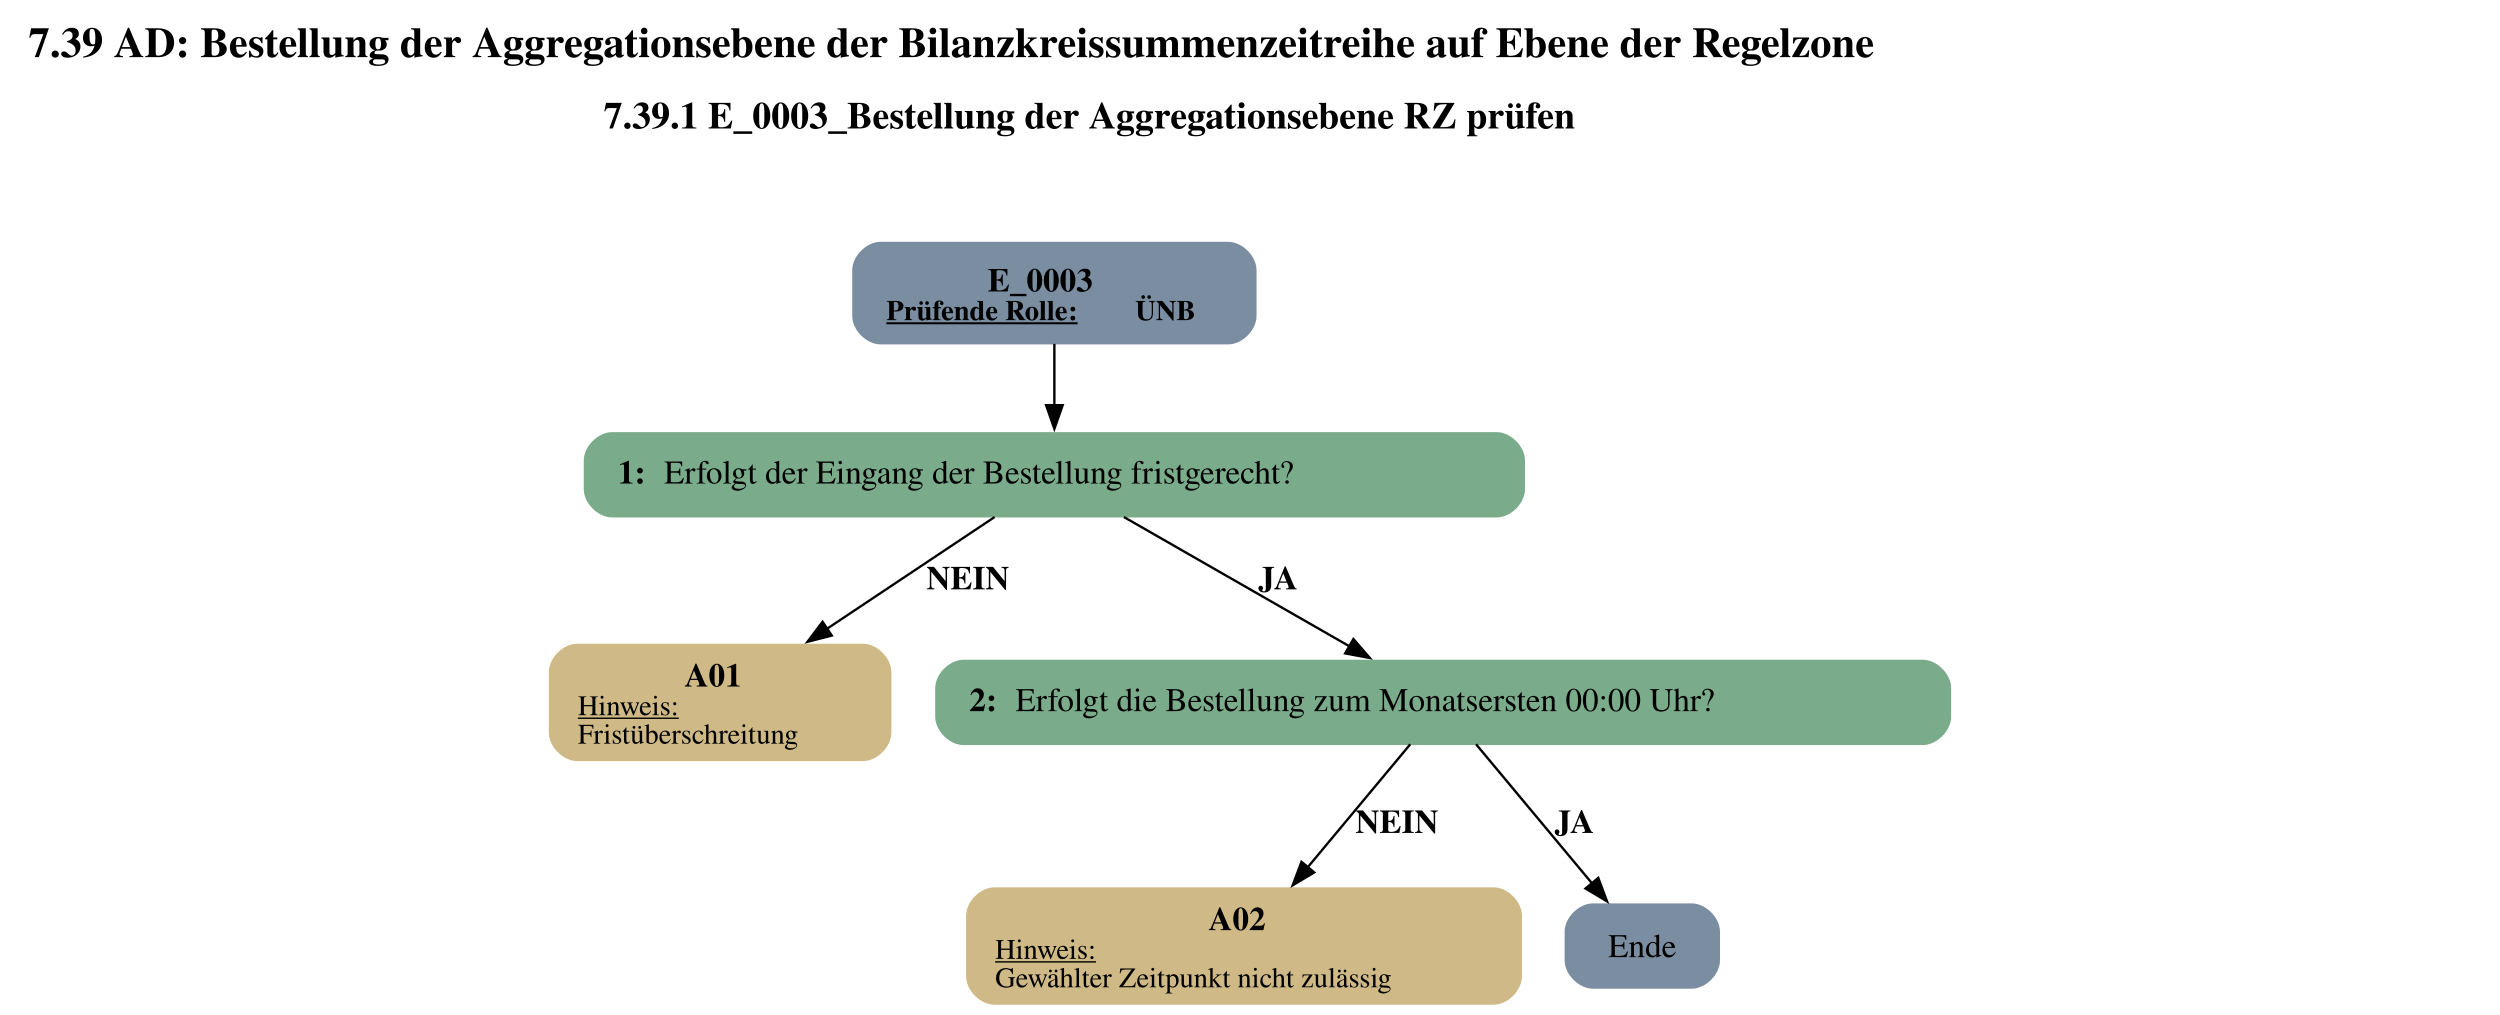
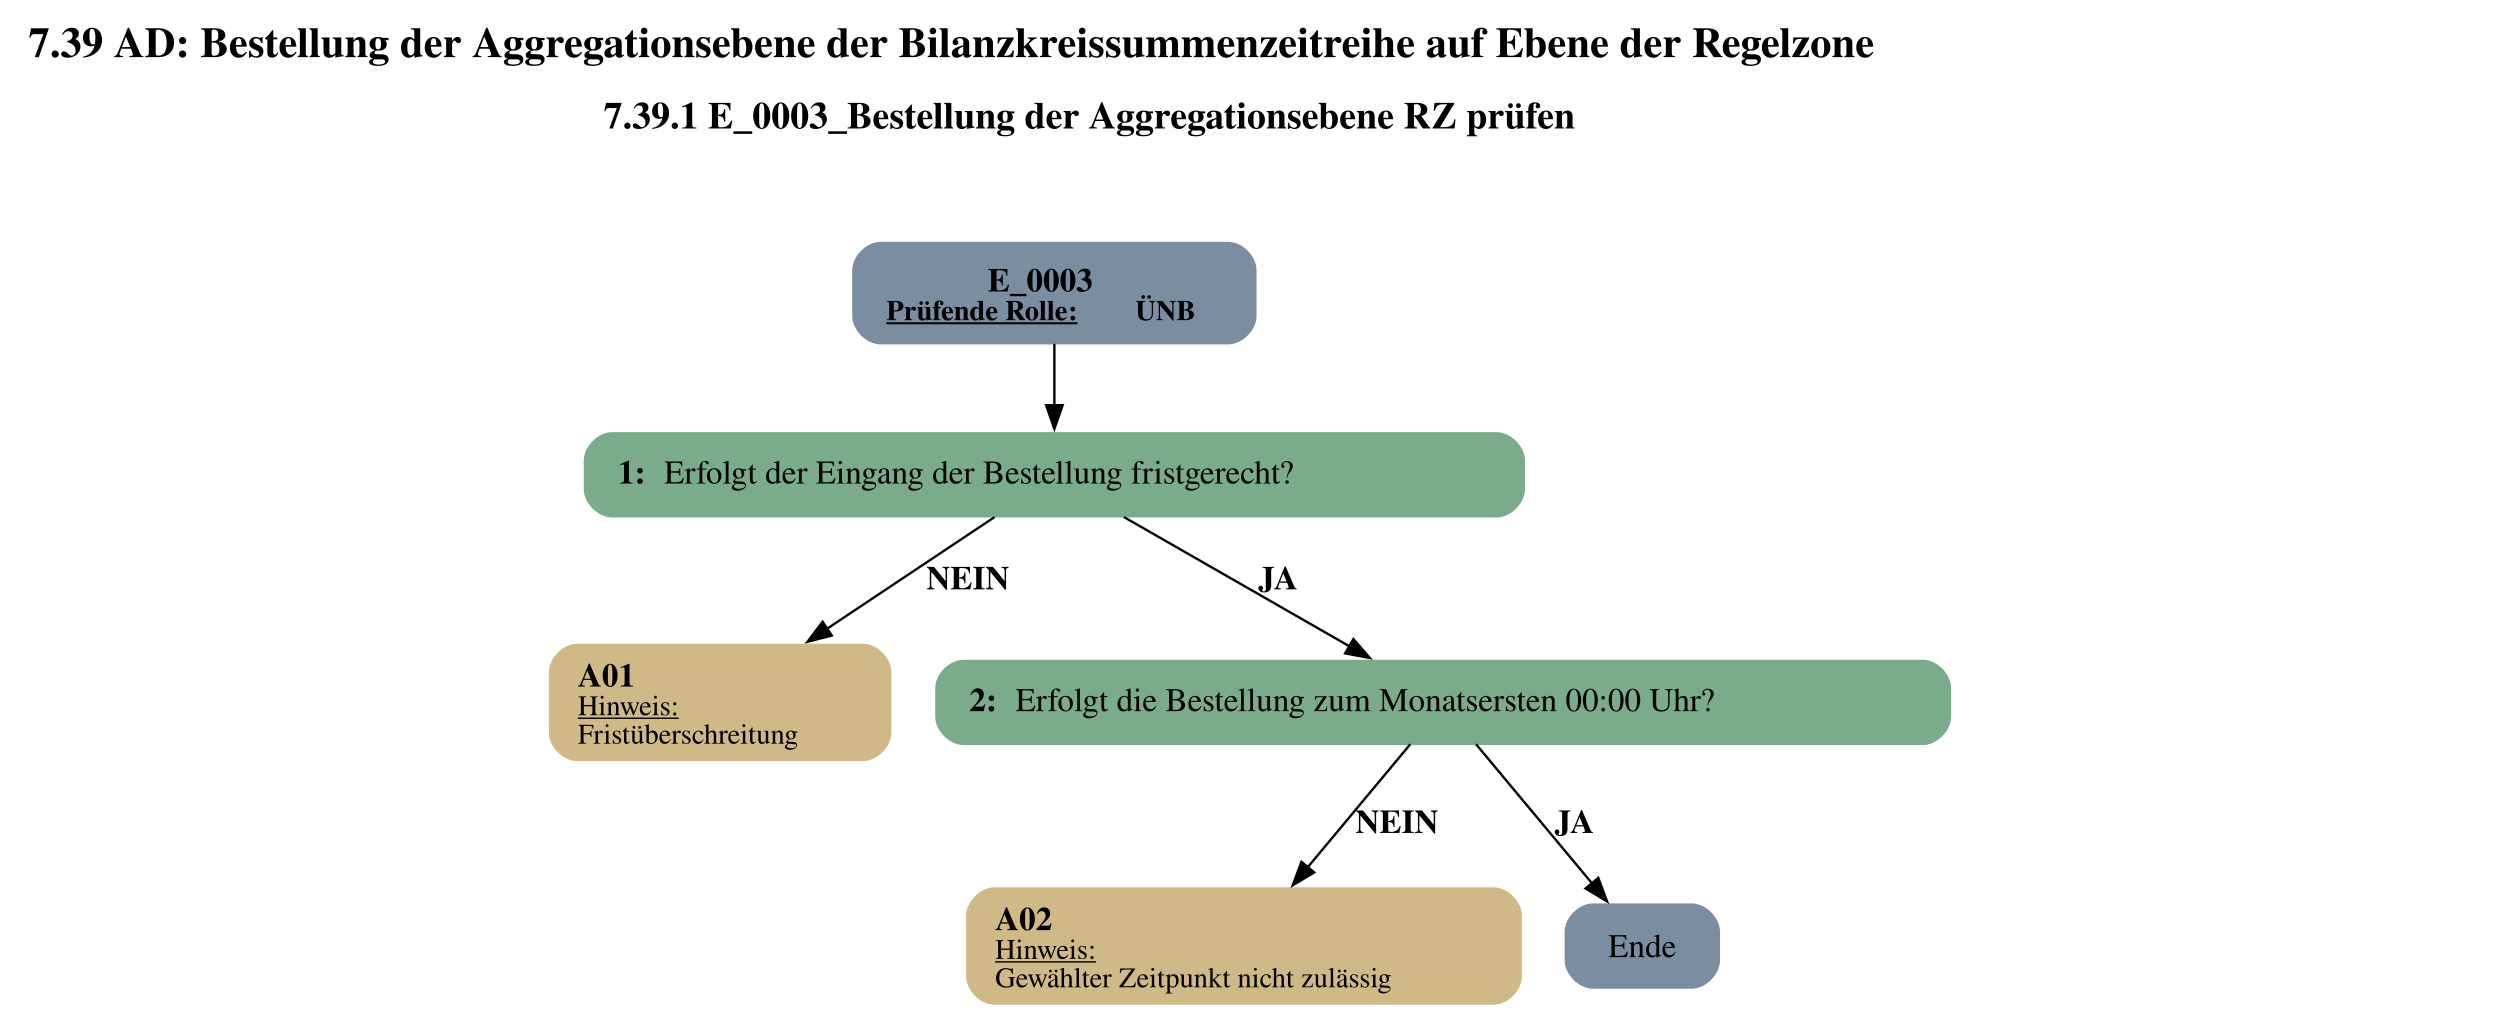
<svg xmlns="http://www.w3.org/2000/svg" width="1055pt" height="428pt" viewBox="0.00 0.00 1054.50 427.82">
  <g id="graph0" class="graph" transform="scale(1 1) rotate(0) translate(4 423.82)">
    <text text-anchor="start" x="8" y="-399.72" font-family="Times,serif" font-weight="bold" font-size="18.00">7.39 AD: Bestellung der Aggregationsebene der Bilanzkreissummenzeitreihe auf Ebene der Regelzone</text>
    <text text-anchor="start" x="250.62" y="-369.62" font-family="Times,serif" font-weight="bold" font-size="16.00">7.39.1 E_0003_Bestellung der Aggregationsebene RZ prüfen</text>
    <g id="node1" class="node">
      <path fill="#7a8da1" stroke="black" stroke-width="0" d="M514.01,-321.82C514.01,-321.82 367.46,-321.82 367.46,-321.82 361.46,-321.82 355.46,-315.82 355.46,-309.82 355.46,-309.82 355.46,-290.54 355.46,-290.54 355.46,-284.54 361.46,-278.54 367.46,-278.54 367.46,-278.54 514.01,-278.54 514.01,-278.54 520.01,-278.54 526.01,-284.54 526.01,-290.54 526.01,-290.54 526.01,-309.82 526.01,-309.82 526.01,-315.82 520.01,-321.82 514.01,-321.82" />
      <text text-anchor="start" x="412.61" y="-300.88" font-family="Times,serif" font-weight="bold" font-size="14.00">E_0003</text>
      <text text-anchor="start" x="369.86" y="-288.78" font-family="Times,serif" font-weight="bold" text-decoration="underline" font-size="12.00">Prüfende Rolle:</text>
      <text text-anchor="start" x="474.86" y="-288.78" font-family="Times,serif" font-weight="bold" font-size="12.00"> ÜNB</text>
    </g>
    <g id="node2" class="node">
      <path fill="#7aab8a" stroke="black" stroke-width="0" d="M627.26,-241.54C627.26,-241.54 254.21,-241.54 254.21,-241.54 248.21,-241.54 242.21,-235.54 242.21,-229.54 242.21,-229.54 242.21,-217.54 242.21,-217.54 242.21,-211.54 248.21,-205.54 254.21,-205.54 254.21,-205.54 627.26,-205.54 627.26,-205.54 633.26,-205.54 639.26,-211.54 639.26,-217.54 639.26,-217.54 639.26,-229.54 639.26,-229.54 639.26,-235.54 633.26,-241.54 627.26,-241.54" />
      <text text-anchor="start" x="256.61" y="-219.86" font-family="Times,serif" font-weight="bold" font-size="14.00">1: </text>
      <text text-anchor="start" x="276.11" y="-219.86" font-family="Times,serif" font-size="14.00">Erfolgt der Eingang der Bestellung fristgerecht?</text>
    </g>
    <g id="edge1" class="edge">
      <path fill="none" stroke="black" d="M440.73,-278.78C440.73,-270.71 440.73,-261.3 440.73,-252.61" />
      <polygon fill="black" stroke="black" points="444.23,-252.9 440.73,-242.9 437.23,-252.9 444.23,-252.9" />
    </g>
    <g id="node3" class="node">
      <path fill="#cfb986" stroke="black" stroke-width="0" d="M359.97,-152.29C359.97,-152.29 239.49,-152.29 239.49,-152.29 233.49,-152.29 227.49,-146.29 227.49,-140.29 227.49,-140.29 227.49,-114.77 227.49,-114.77 227.49,-108.77 233.49,-102.77 239.49,-102.77 239.49,-102.77 359.97,-102.77 359.97,-102.77 365.97,-102.77 371.97,-108.77 371.97,-114.77 371.97,-114.77 371.97,-140.29 371.97,-140.29 371.97,-146.29 365.97,-152.29 359.97,-152.29" />
-       <text text-anchor="start" x="284.73" y="-134.23" font-family="Times,serif" font-weight="bold" font-size="14.00">A01</text>
+       <text text-anchor="start" x="239.73" y="-134.23" font-family="Times,serif" font-weight="bold" font-size="14.00">A01</text>
      <text text-anchor="start" x="239.73" y="-122.13" font-family="Times,serif" text-decoration="underline" font-size="12.00">Hinweis:</text>
      <text text-anchor="start" x="239.73" y="-110.13" font-family="Times,serif" font-size="12.00">Fristüberschreitung</text>
    </g>
    <g id="edge2" class="edge">
      <path fill="none" stroke="black" d="M415.52,-205.73C395.89,-192.64 368.13,-174.13 344.71,-158.52" />
      <polygon fill="black" stroke="black" points="346.84,-155.73 336.57,-153.09 342.95,-161.55 346.84,-155.73" />
      <text text-anchor="start" x="386.73" y="-175.24" font-family="Times,serif" font-weight="bold" font-size="14.00">NEIN</text>
    </g>
    <g id="node4" class="node">
      <path fill="#7aab8a" stroke="black" stroke-width="0" d="M807.01,-145.53C807.01,-145.53 402.46,-145.53 402.46,-145.53 396.46,-145.53 390.46,-139.53 390.46,-133.53 390.46,-133.53 390.46,-121.53 390.46,-121.53 390.46,-115.53 396.46,-109.53 402.46,-109.53 402.46,-109.53 807.01,-109.53 807.01,-109.53 813.01,-109.53 819.01,-115.53 819.01,-121.53 819.01,-121.53 819.01,-133.53 819.01,-133.53 819.01,-139.53 813.01,-145.53 807.01,-145.53" />
      <text text-anchor="start" x="404.86" y="-123.86" font-family="Times,serif" font-weight="bold" font-size="14.00">2: </text>
      <text text-anchor="start" x="424.36" y="-123.86" font-family="Times,serif" font-size="14.00">Erfolgt die Bestellung zum Monatsersten 00:00 Uhr?</text>
    </g>
    <g id="edge3" class="edge">
      <path fill="none" stroke="black" d="M470.05,-205.73C496.59,-190.52 535.89,-167.99 565.2,-151.19" />
      <polygon fill="black" stroke="black" points="566.87,-154.27 573.8,-146.26 563.38,-148.2 566.87,-154.27" />
      <text text-anchor="start" x="526.73" y="-175.24" font-family="Times,serif" font-weight="bold" font-size="14.00">JA</text>
    </g>
    <g id="node5" class="node">
      <path fill="#cfb986" stroke="black" stroke-width="0" d="M625.97,-49.52C625.97,-49.52 415.49,-49.52 415.49,-49.52 409.49,-49.52 403.49,-43.52 403.49,-37.52 403.49,-37.52 403.49,-12 403.49,-12 403.49,-6 409.49,0 415.49,0 415.49,0 625.97,0 625.97,0 631.97,0 637.97,-6 637.97,-12 637.97,-12 637.97,-37.52 637.97,-37.52 637.97,-43.52 631.97,-49.52 625.97,-49.52" />
-       <text text-anchor="start" x="505.73" y="-31.46" font-family="Times,serif" font-weight="bold" font-size="14.00">A02</text>
+       <text text-anchor="start" x="415.73" y="-31.46" font-family="Times,serif" font-weight="bold" font-size="14.00">A02</text>
      <text text-anchor="start" x="415.73" y="-19.36" font-family="Times,serif" text-decoration="underline" font-size="12.00">Hinweis:</text>
      <text text-anchor="start" x="415.73" y="-7.36" font-family="Times,serif" font-size="12.00">Gewählter Zeitpunkt nicht zulässig</text>
    </g>
    <g id="edge4" class="edge">
      <path fill="none" stroke="black" d="M590.86,-109.89C579.12,-95.8 561.94,-75.19 547.52,-57.9" />
      <polygon fill="black" stroke="black" points="550.34,-55.81 541.25,-50.37 544.96,-60.3 550.34,-55.81" />
      <text text-anchor="start" x="567.73" y="-72.47" font-family="Times,serif" font-weight="bold" font-size="14.00">NEIN</text>
    </g>
    <g id="node6" class="node">
      <path fill="#7a8da1" stroke="black" stroke-width="0" d="M709.51,-42.76C709.51,-42.76 667.96,-42.76 667.96,-42.76 661.96,-42.76 655.96,-36.76 655.96,-30.76 655.96,-30.76 655.96,-18.76 655.96,-18.76 655.96,-12.76 661.96,-6.76 667.96,-6.76 667.96,-6.76 709.51,-6.76 709.51,-6.76 715.51,-6.76 721.51,-12.76 721.51,-18.76 721.51,-18.76 721.51,-30.76 721.51,-30.76 721.51,-36.76 715.51,-42.76 709.51,-42.76" />
      <text text-anchor="middle" x="688.73" y="-20.08" font-family="Times,serif" font-size="14.00">Ende</text>
    </g>
    <g id="edge5" class="edge">
      <path fill="none" stroke="black" d="M618.6,-109.89C631.92,-93.92 652.21,-69.57 667.55,-51.17" />
      <polygon fill="black" stroke="black" points="670.16,-53.51 673.87,-43.59 664.78,-49.03 670.16,-53.51" />
      <text text-anchor="start" x="651.73" y="-72.47" font-family="Times,serif" font-weight="bold" font-size="14.00">JA</text>
    </g>
  </g>
</svg>
